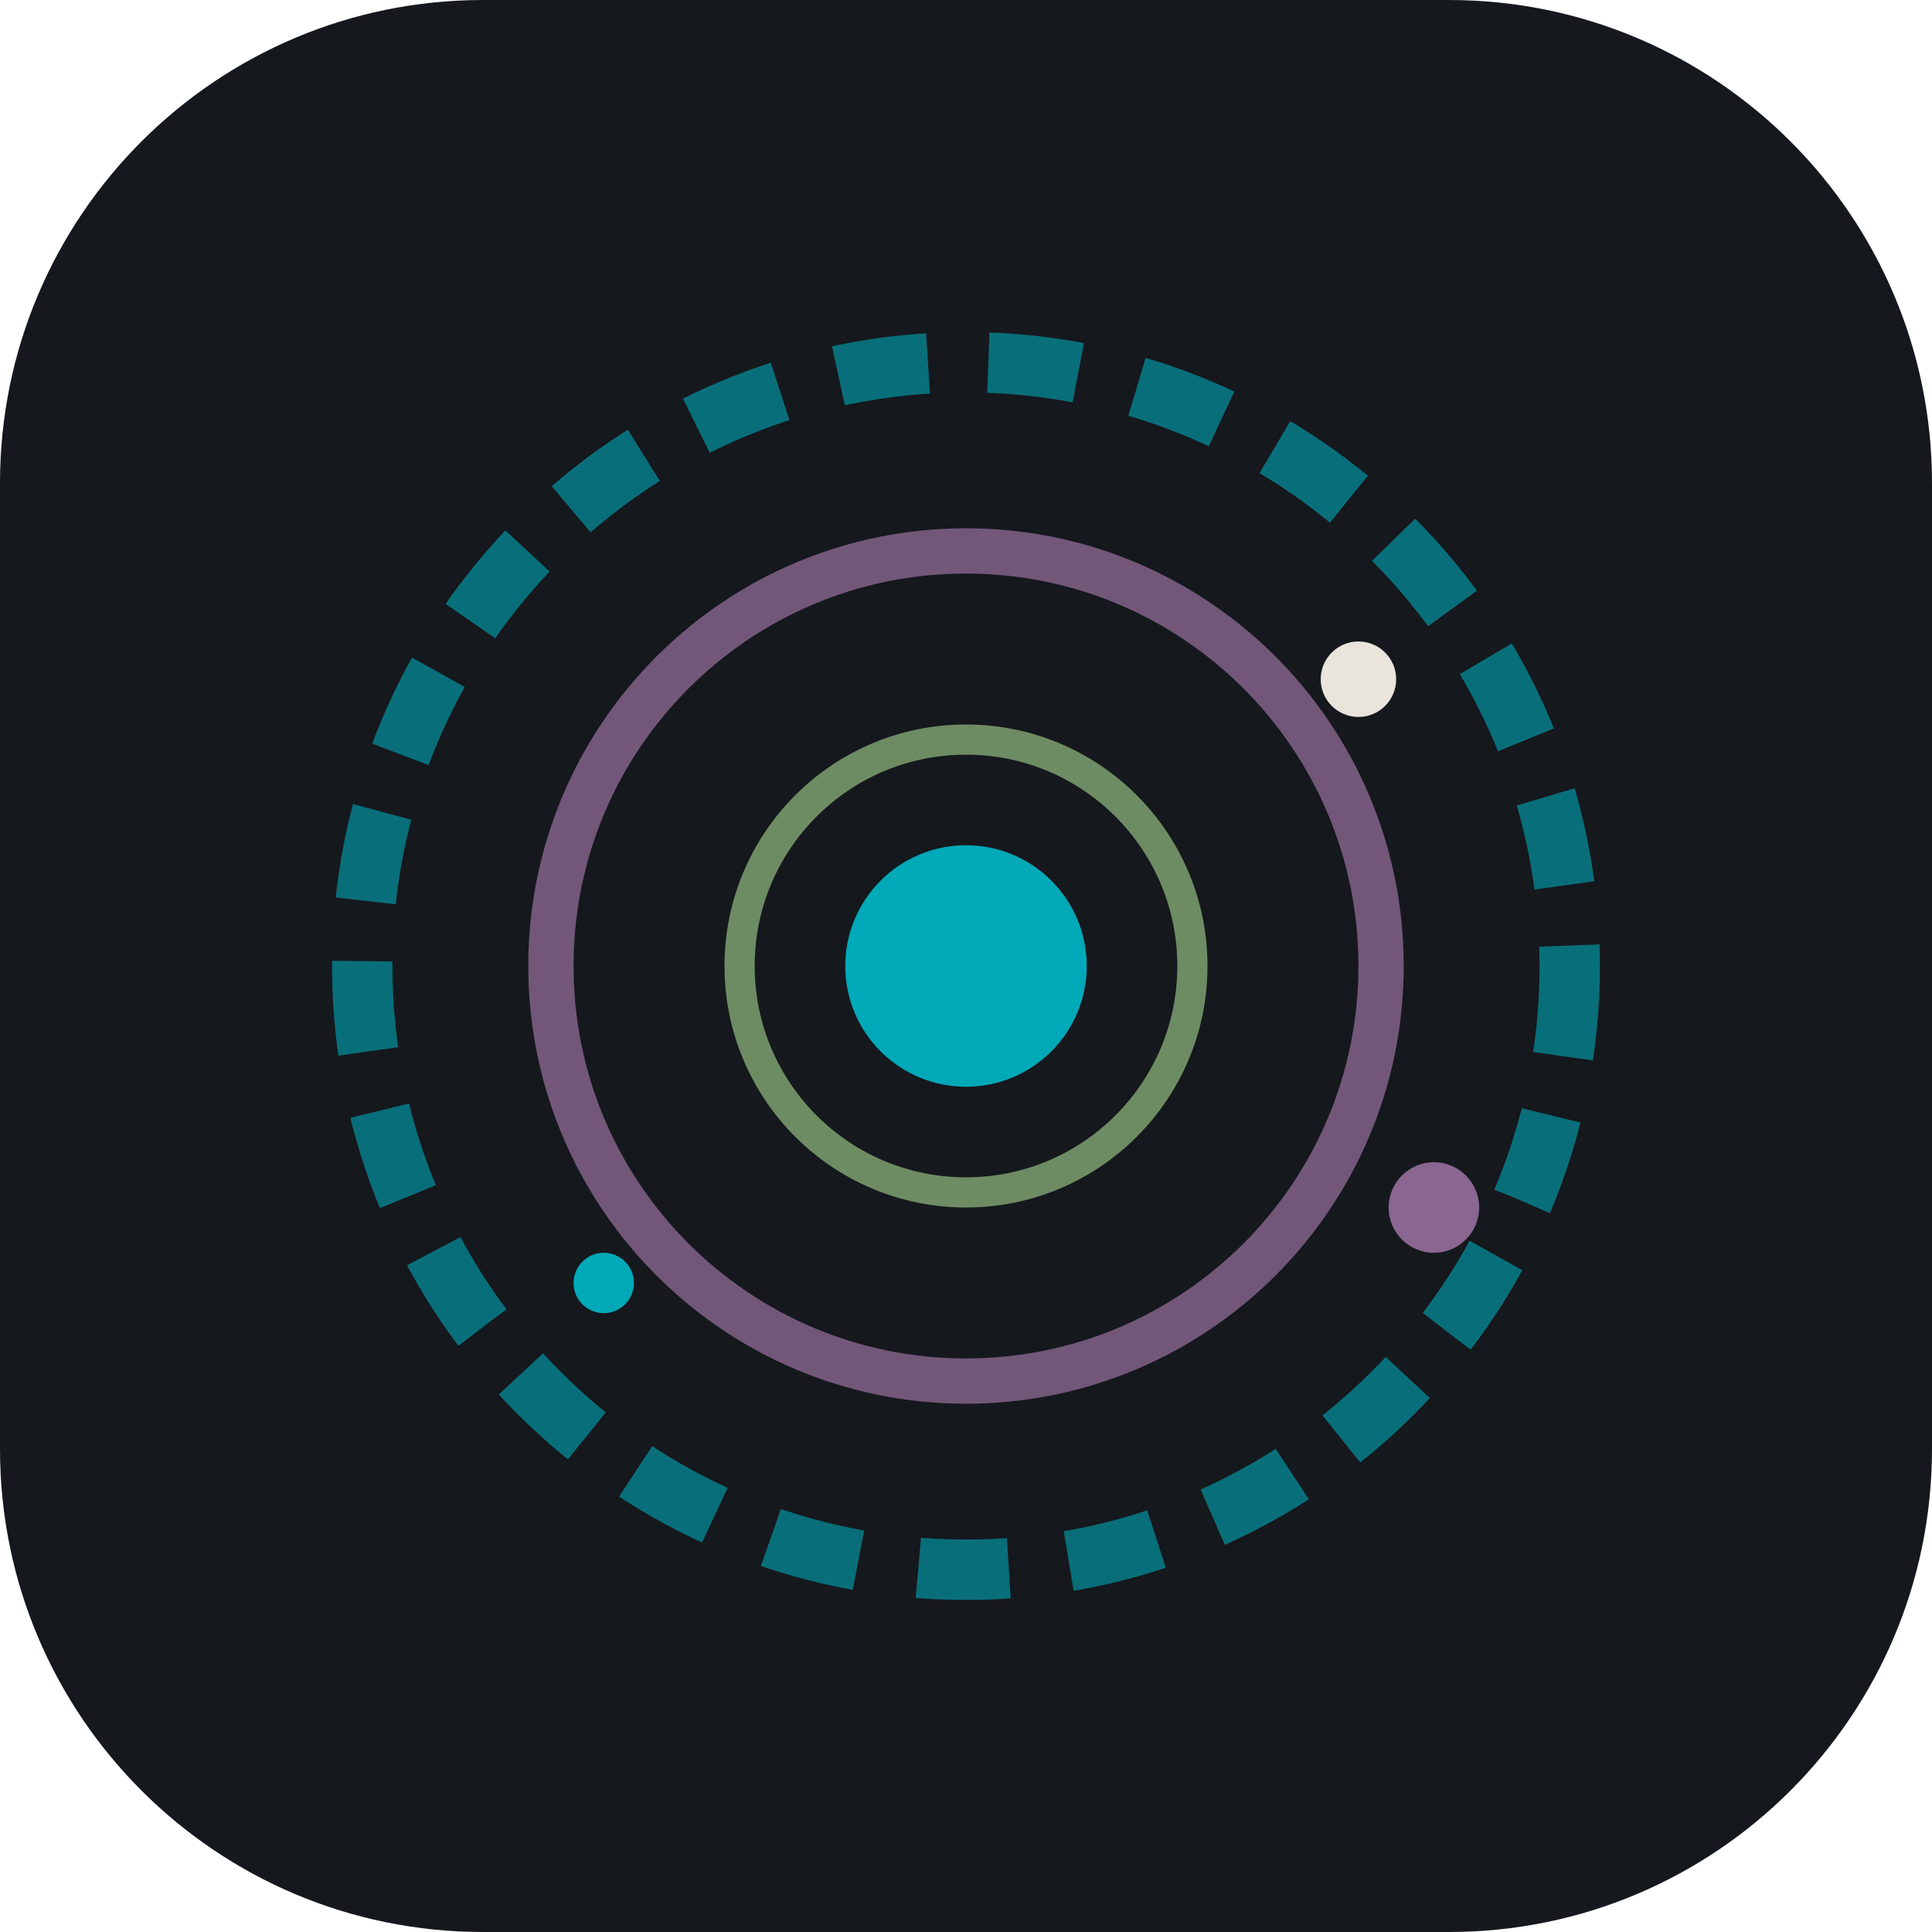
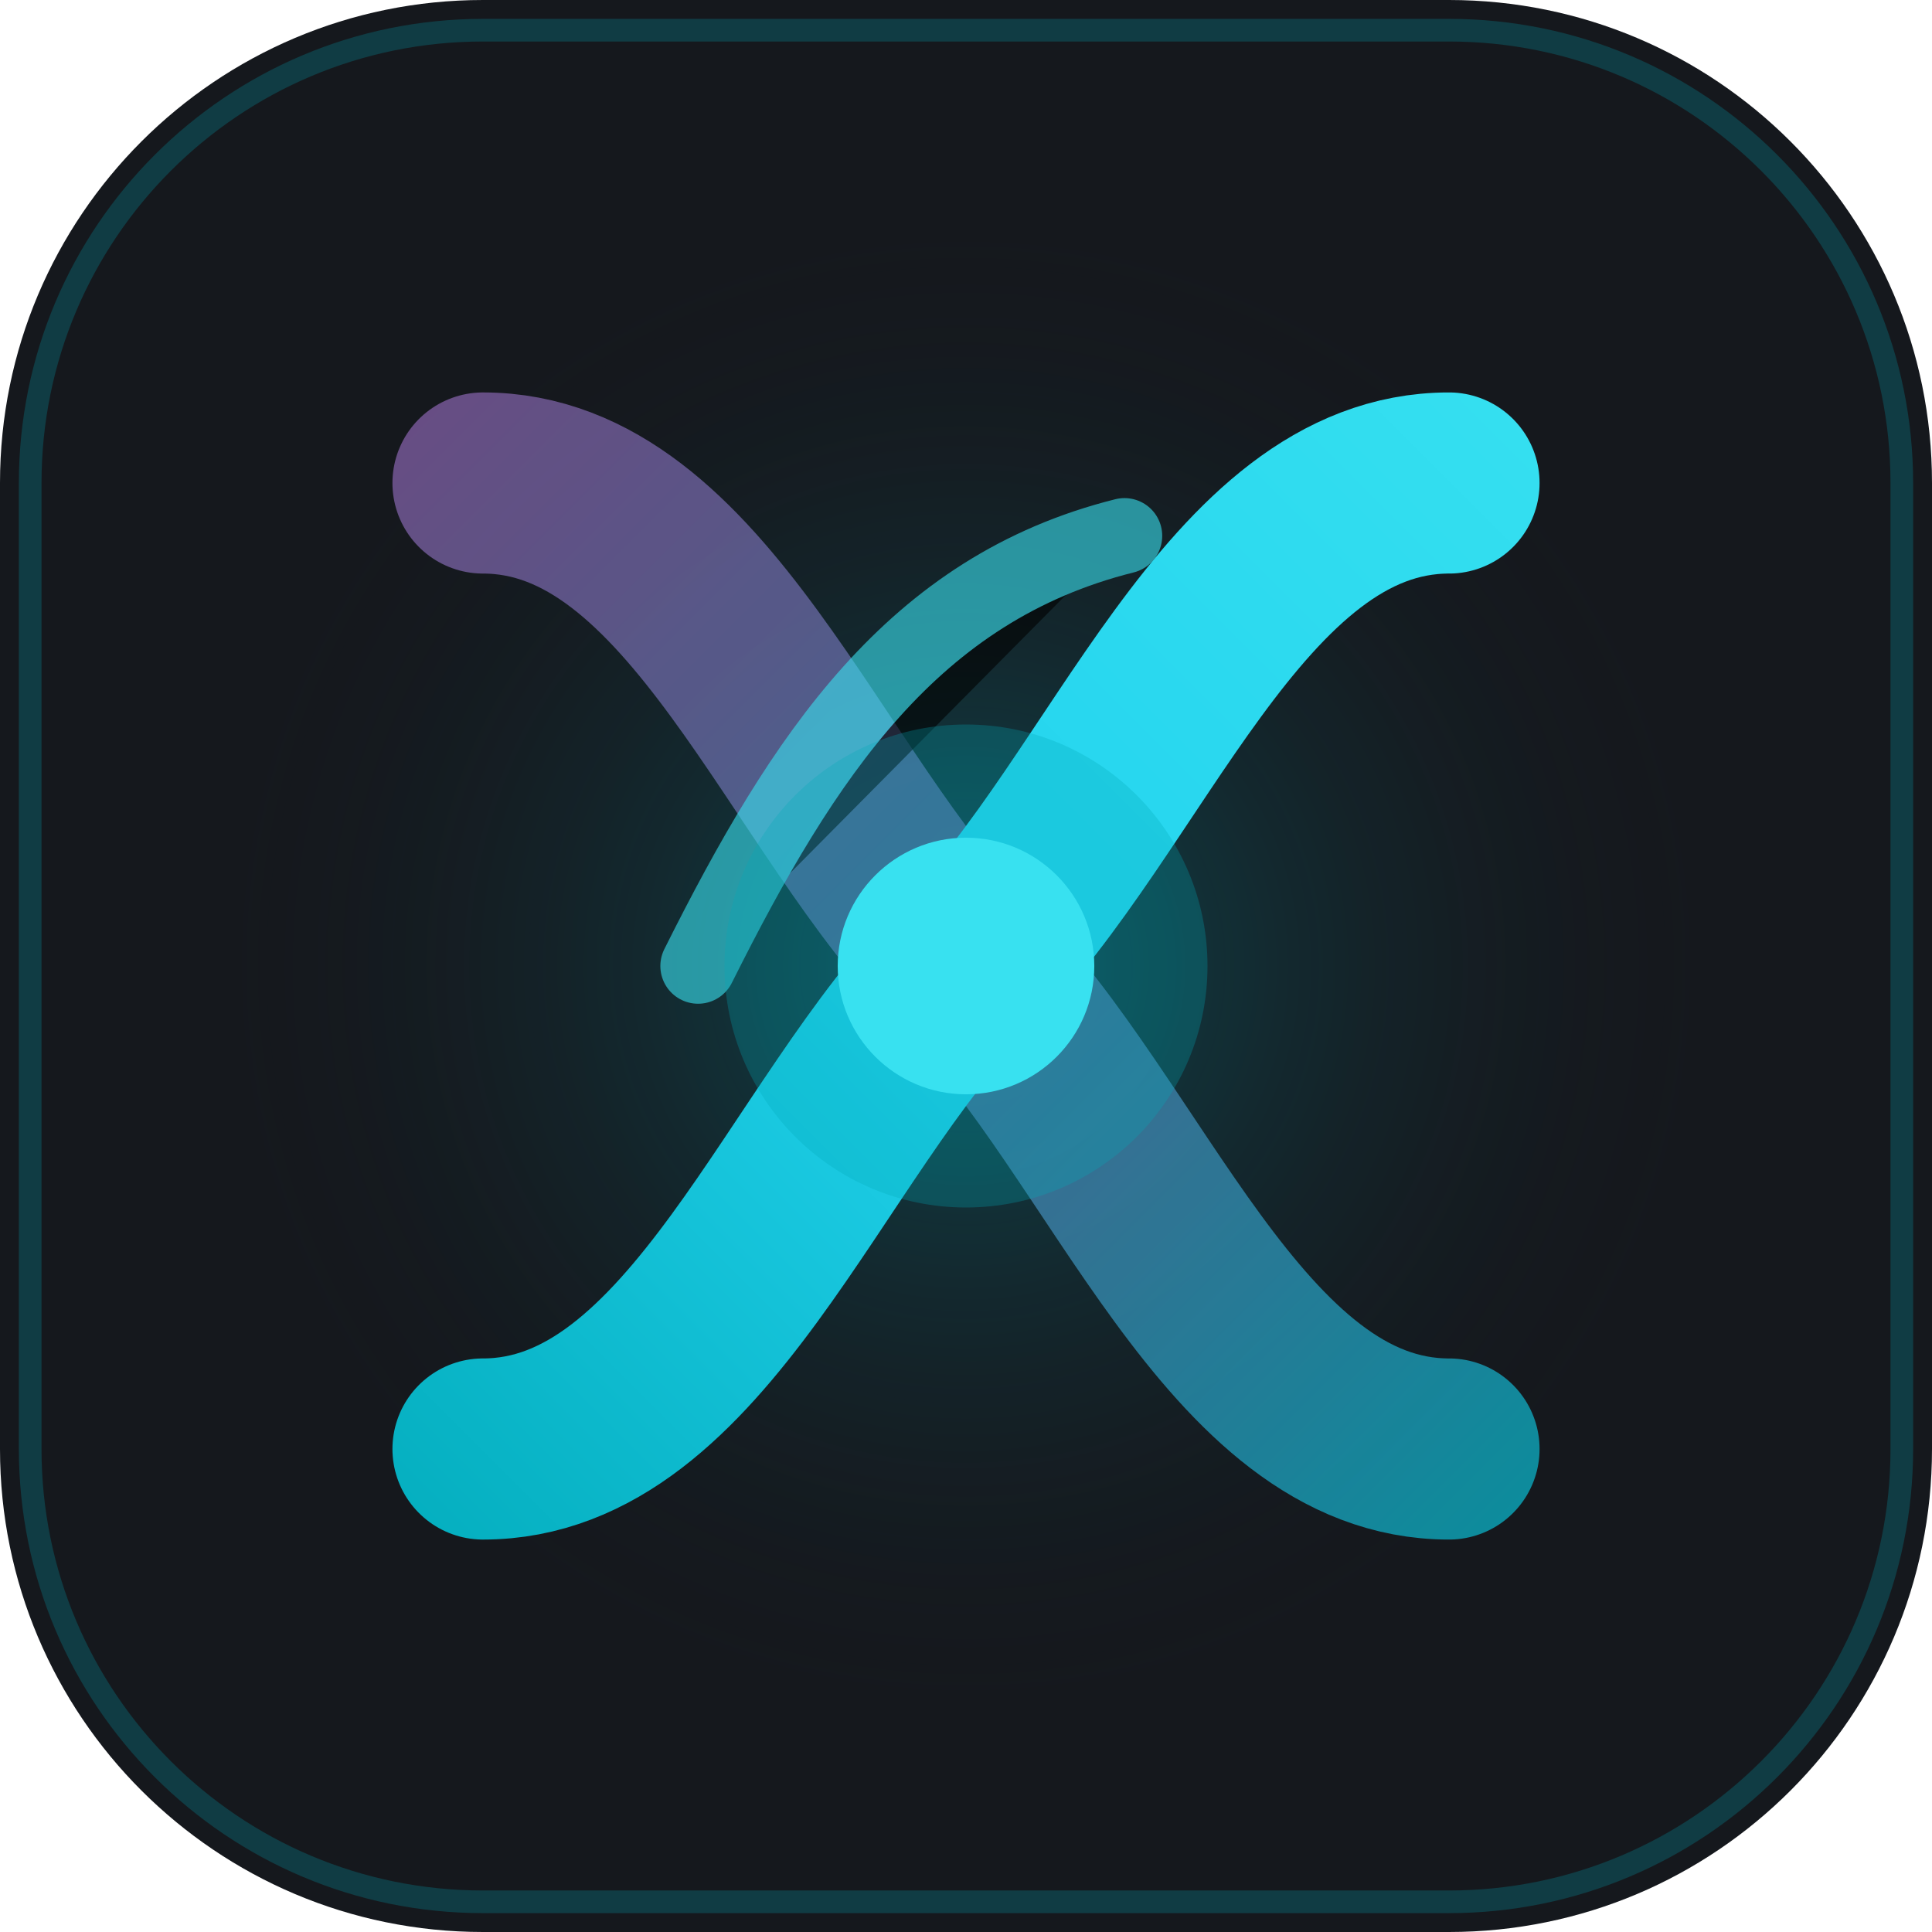
<svg xmlns="http://www.w3.org/2000/svg" viewBox="0 0 512 512" width="512" height="512">
+   <defs>
+     <linearGradient id="xlf-icon-cyan" x1="85" y1="427" x2="427" y2="85" gradientUnits="userSpaceOnUse">
+       <stop offset="0%" stop-color="#00A9B8" />
+       <stop offset="50%" stop-color="#22D3EE" />
+       <stop offset="100%" stop-color="#38E1F0" />
+     </linearGradient>
+     <linearGradient id="xlf-icon-indigo" x1="85" y1="85" x2="427" y2="427" gradientUnits="userSpaceOnUse">
+       <stop offset="0%" stop-color="#7C5295" />
+       <stop offset="50%" stop-color="#4E6E9C" />
+       <stop offset="100%" stop-color="#00A9B8" />
+     </linearGradient>
+     <radialGradient id="xlf-icon-glow" cx="256" cy="256" r="200" gradientUnits="userSpaceOnUse">
+       <stop offset="0%" stop-color="rgba(0, 169, 184, 0.35)" />
+       <stop offset="100%" stop-color="rgba(21, 24, 29, 0)" />
+     </radialGradient>
+   </defs>
  <rect width="512" height="512" rx="128" fill="#15181D" />
-   <circle cx="256" cy="256" r="160" fill="none" stroke="#00A9B8" stroke-width="16" stroke-dasharray="24 16" opacity="0.6" />
-   <circle cx="256" cy="256" r="110" fill="none" stroke="#8A6690" stroke-width="12" opacity="0.8" />
-   <circle cx="256" cy="256" r="60" fill="none" stroke="#6E8C63" stroke-width="8" />
-   <circle cx="256" cy="256" r="32" fill="#00A9B8" />
-   <circle cx="360" cy="180" r="10" fill="#E9E5DC" />
-   <circle cx="160" cy="340" r="8" fill="#00A9B8" />
-   <circle cx="380" cy="320" r="12" fill="#8A6690" />
+   <rect width="512" height="512" rx="128" fill="url(#xlf-icon-glow)" />
+   <rect x="8" y="8" width="496" height="496" rx="120" fill="none" stroke="rgba(0, 169, 184, 0.25)" stroke-width="6" />
+   <path d="M 128 128 C 185 128, 213 213, 256 256 C 299 299, 327 384, 384 384" stroke="url(#xlf-icon-indigo)" stroke-width="48" stroke-linecap="round" stroke-linejoin="round" opacity="0.85" />
+   <path d="M 128 384 C 185 384, 213 299, 256 256 C 299 213, 327 128, 384 128" stroke="url(#xlf-icon-cyan)" stroke-width="48" stroke-linecap="round" stroke-linejoin="round" />
+   <path d="M 185 256 C 213 200, 242 156, 298 142" stroke="#38E1F0" stroke-width="20" stroke-linecap="round" opacity="0.6" />
+   <circle cx="256" cy="256" r="64" fill="rgba(0, 169, 184, 0.28)" />
+   <circle cx="256" cy="256" r="34" fill="#38E1F0" />
</svg>
